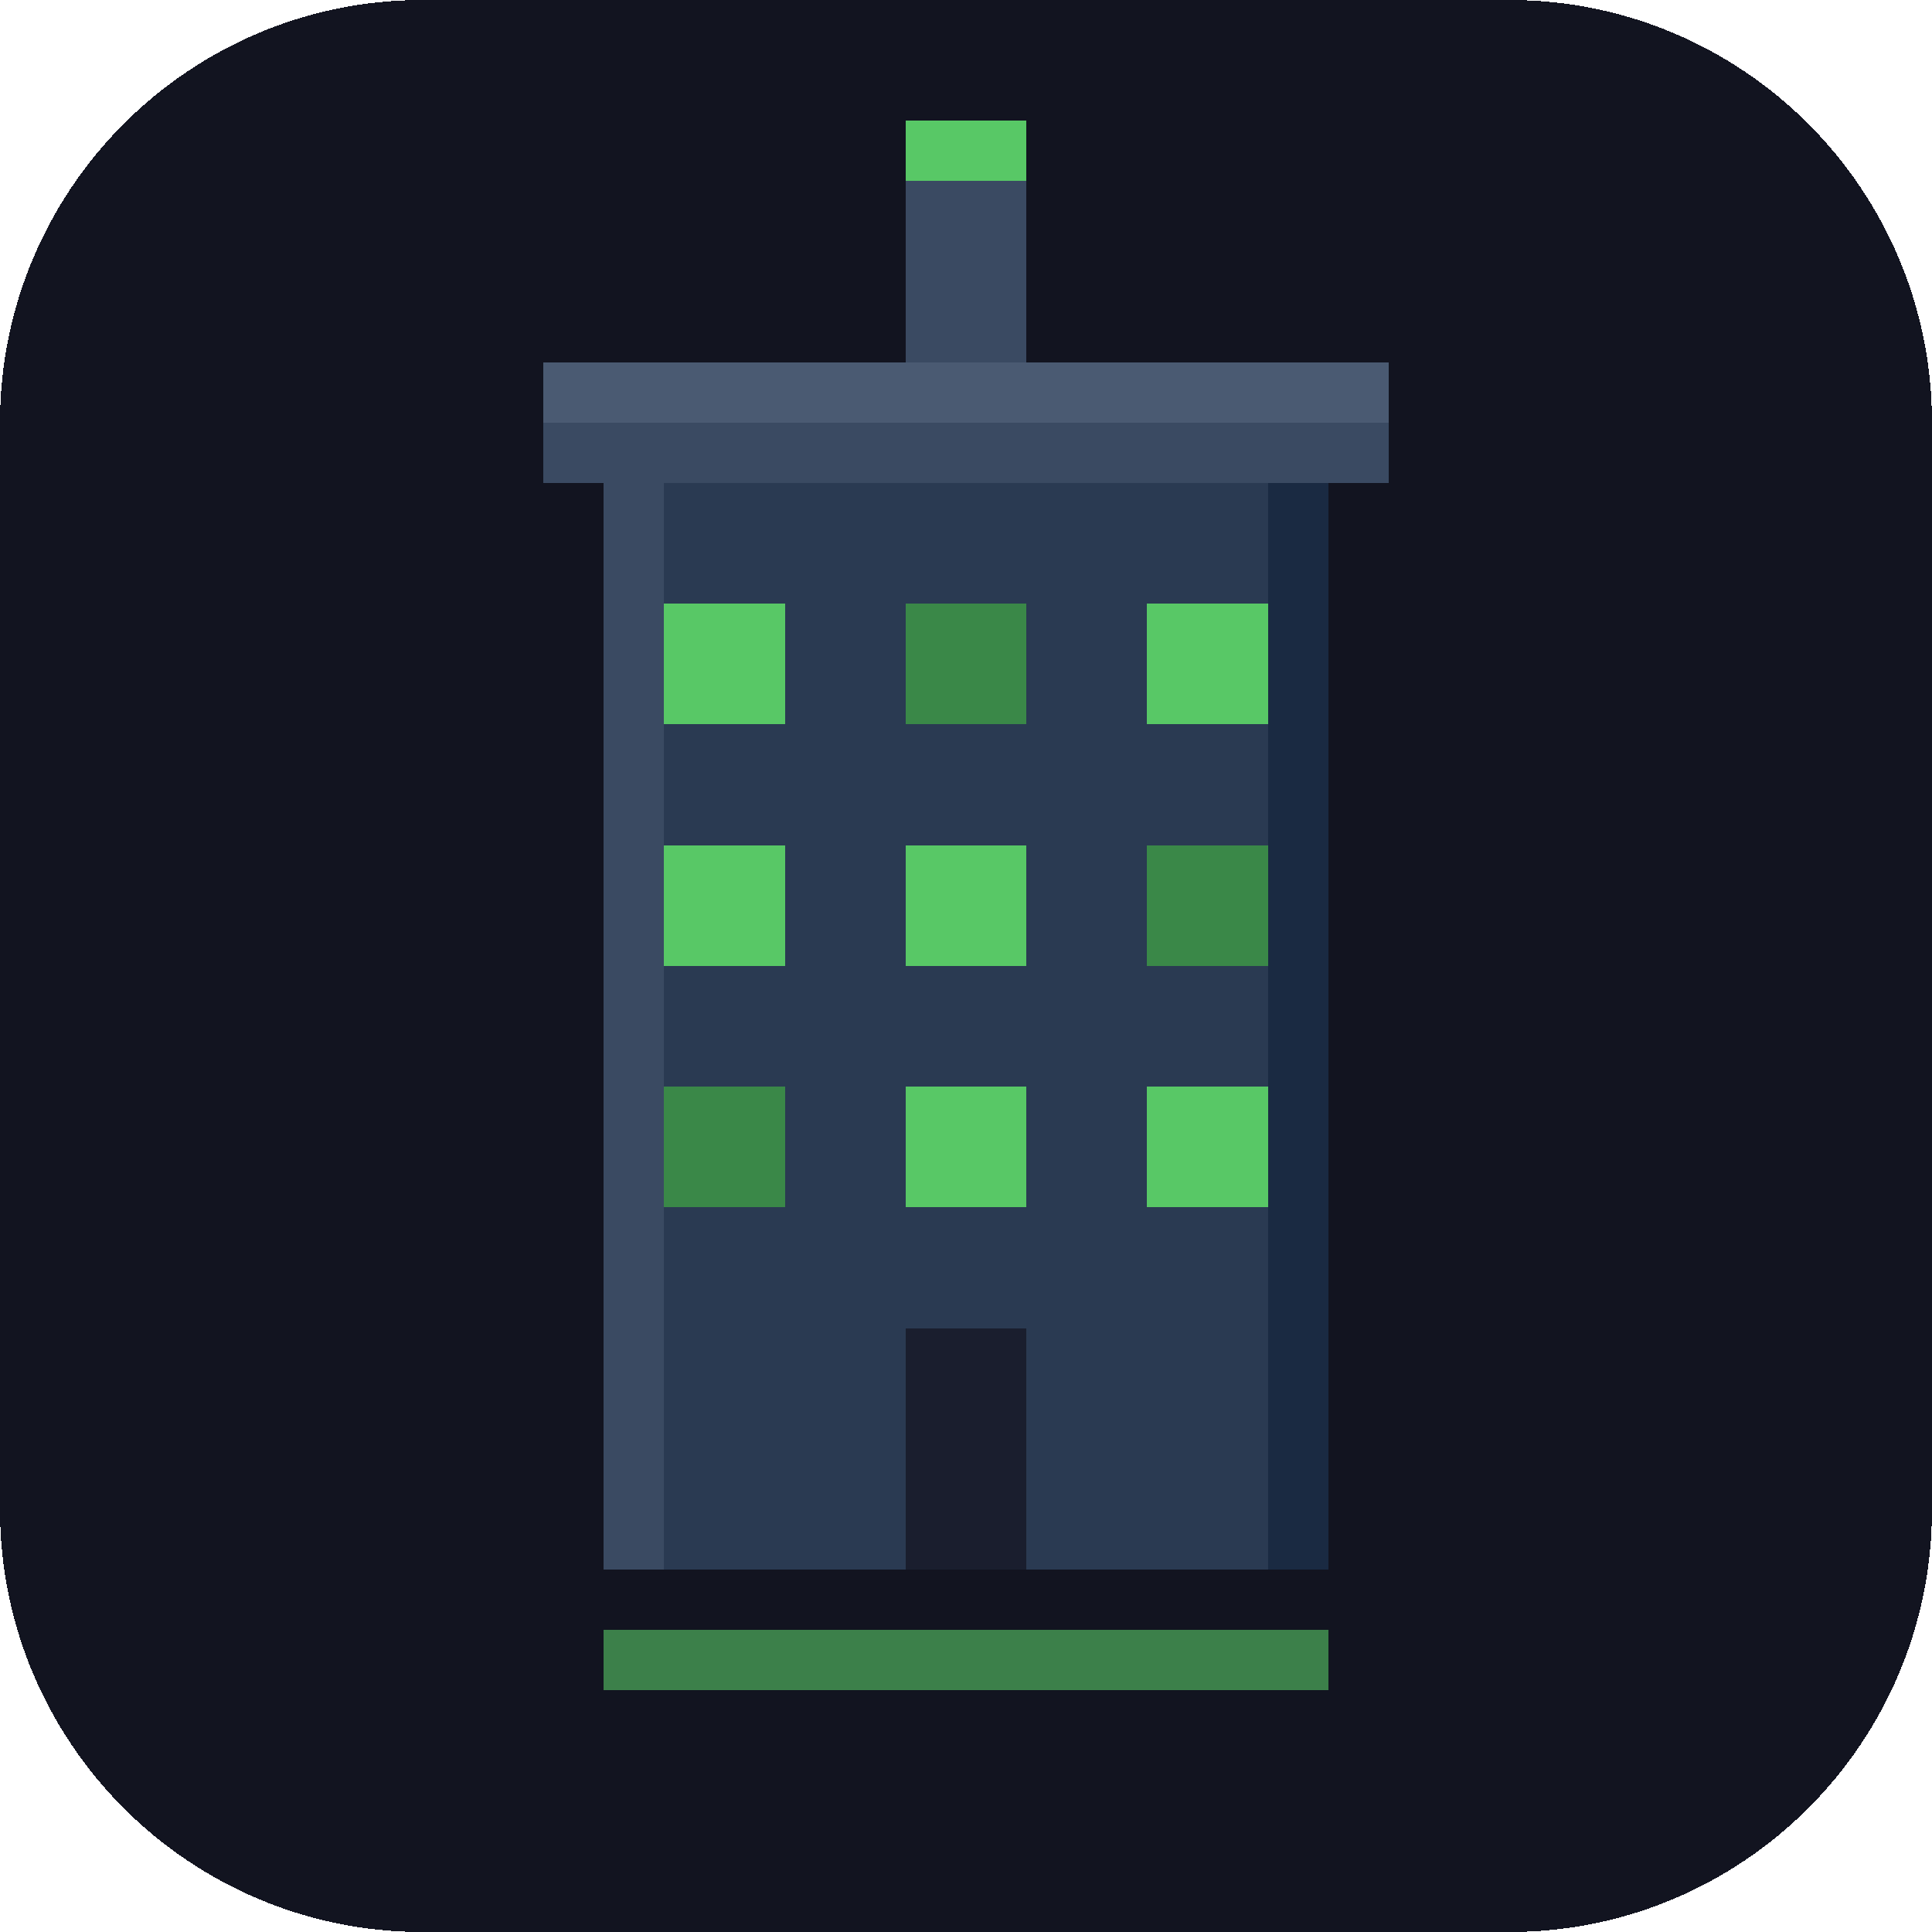
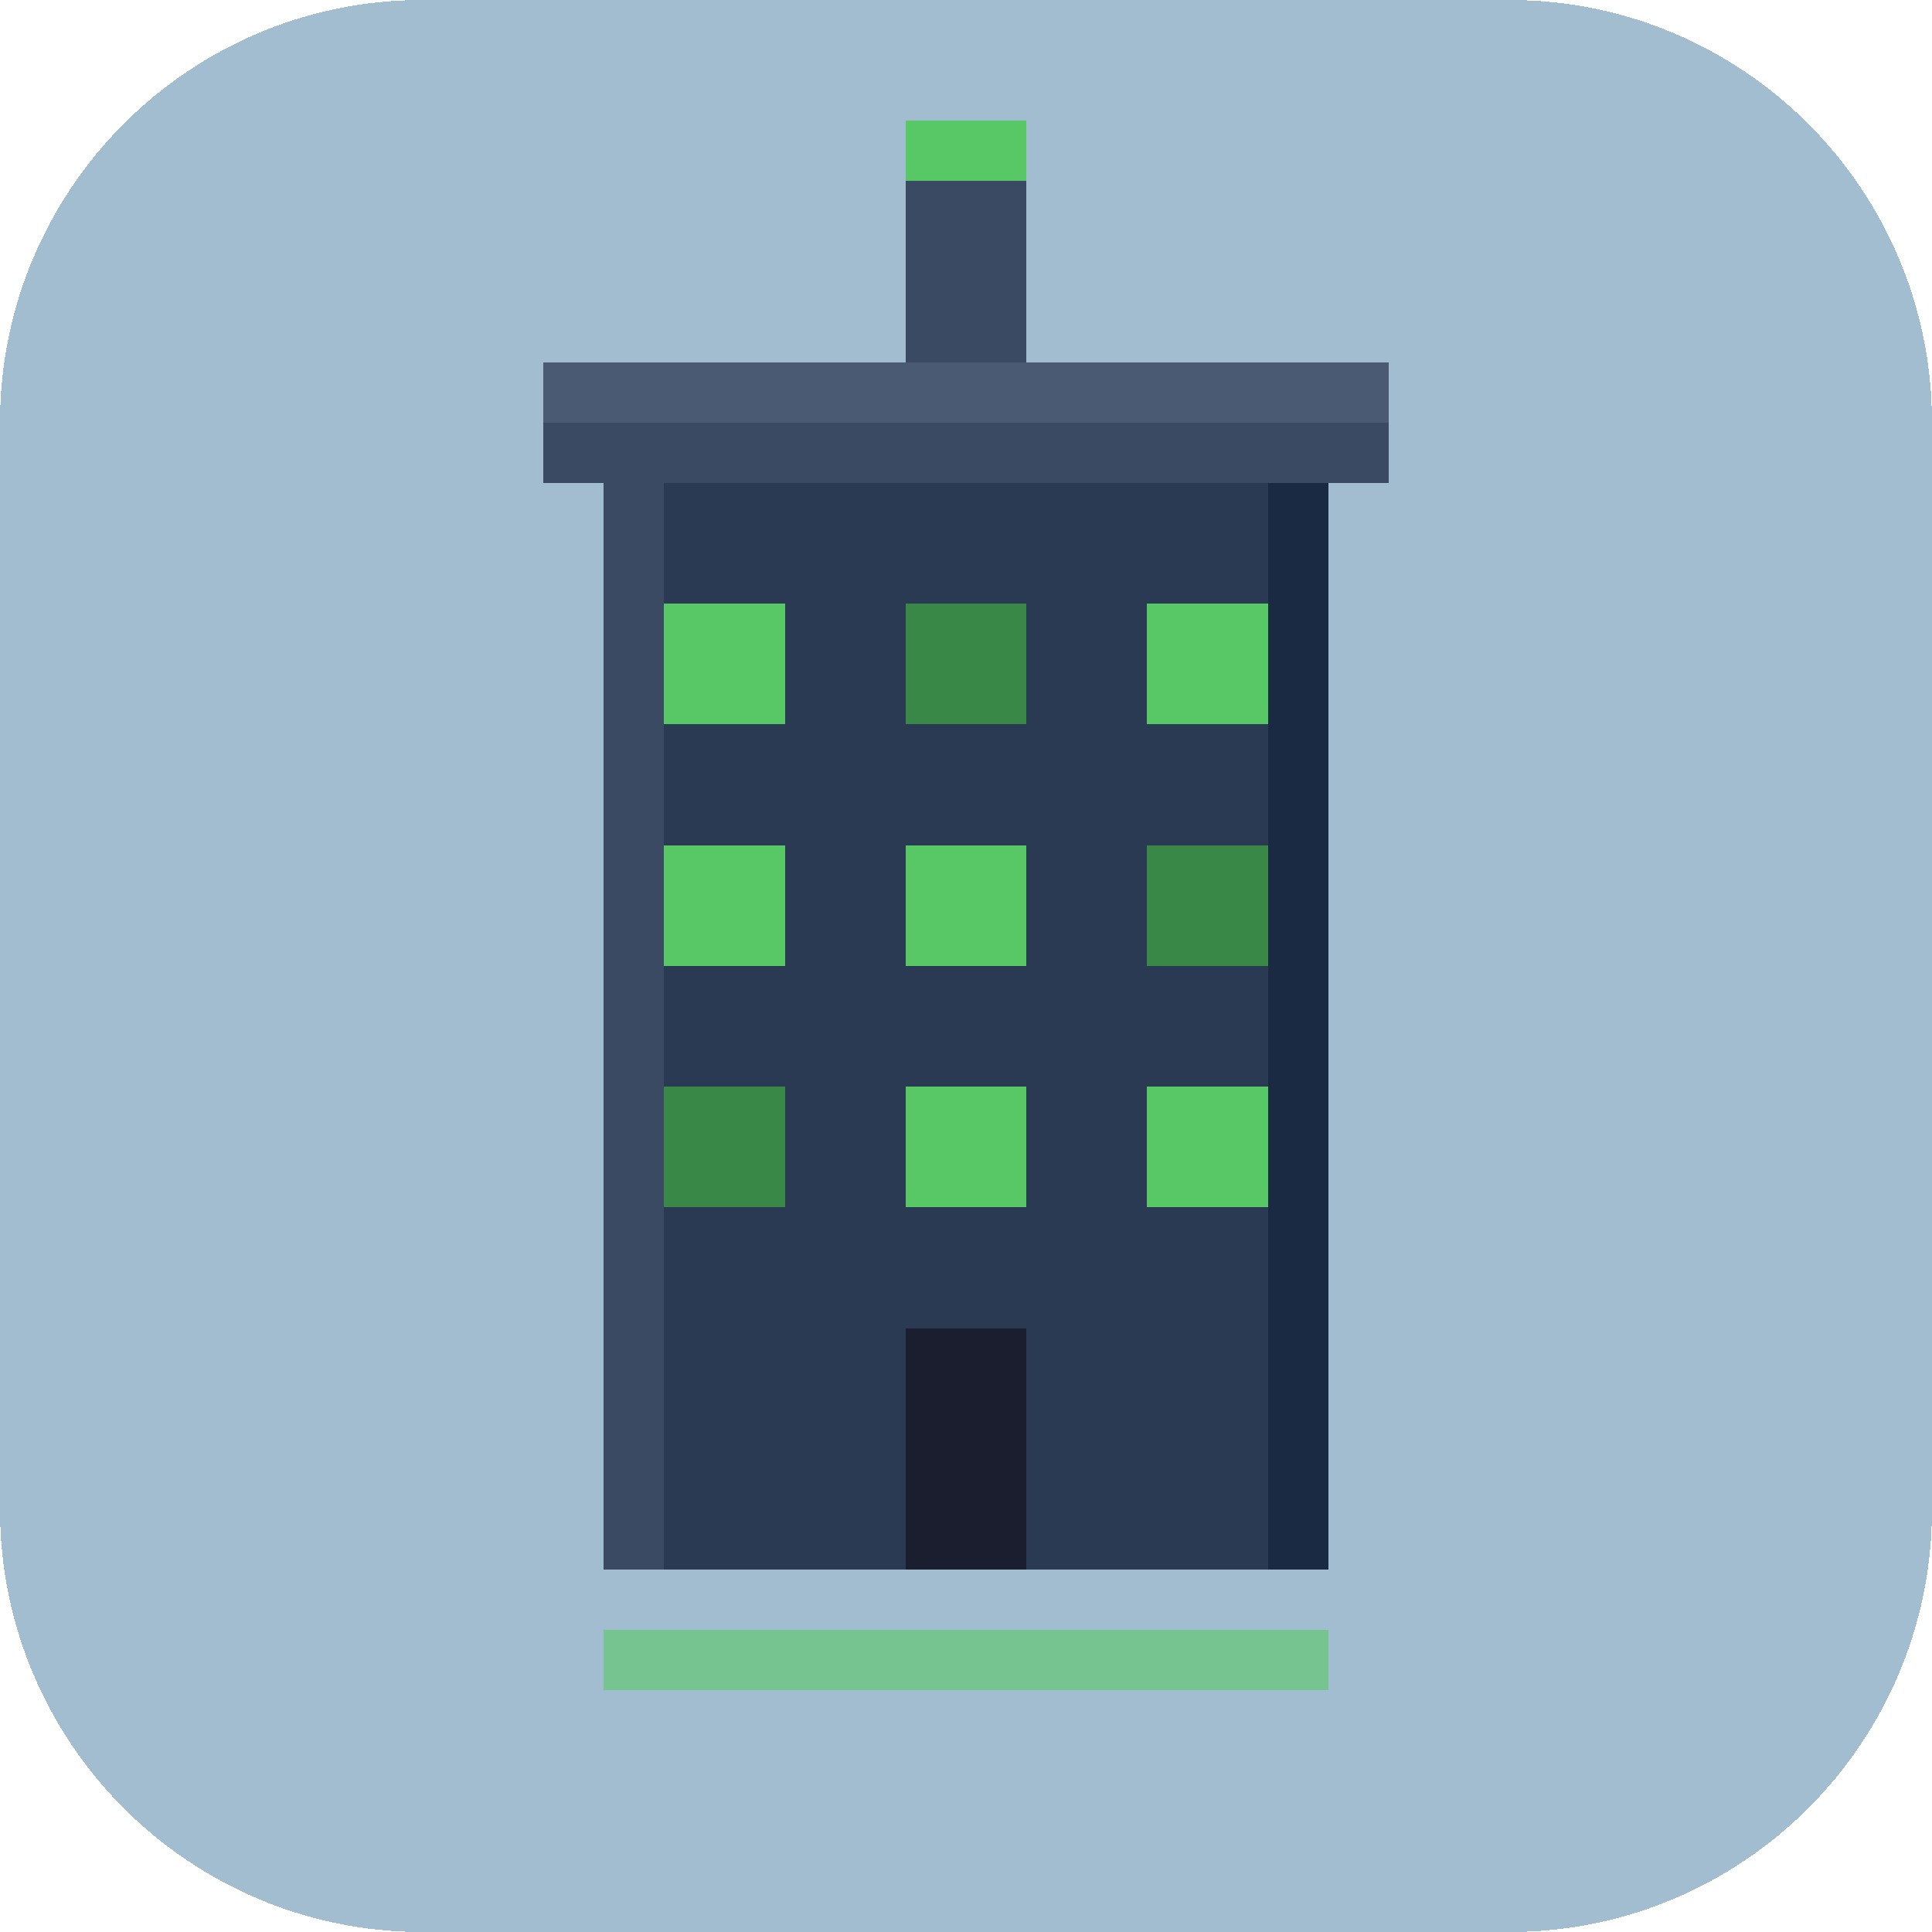
<svg xmlns="http://www.w3.org/2000/svg" viewBox="0 0 32 32" shape-rendering="crispEdges">
-   <rect width="32" height="32" rx="7" fill="#121420" />
+   <rect width="32" height="32" rx="7" fill="#a3bdd0" />
  <rect x="15" y="3" width="2" height="3" fill="#3a4a62" />
  <rect x="15" y="2" width="2" height="1" fill="#58c866" />
  <rect x="9" y="6" width="14" height="2" fill="#3a4a62" />
  <rect x="9" y="6" width="14" height="1" fill="#4a5a72" />
  <rect x="10" y="8" width="12" height="18" fill="#2a3a52" />
  <rect x="10" y="8" width="1" height="18" fill="#3a4a62" />
  <rect x="21" y="8" width="1" height="18" fill="#1a2a42" />
  <rect x="11" y="10" width="2" height="2" fill="#58c866" />
  <rect x="15" y="10" width="2" height="2" fill="#3a8848" />
  <rect x="19" y="10" width="2" height="2" fill="#58c866" />
  <rect x="11" y="14" width="2" height="2" fill="#58c866" />
  <rect x="15" y="14" width="2" height="2" fill="#58c866" />
  <rect x="19" y="14" width="2" height="2" fill="#3a8848" />
  <rect x="11" y="18" width="2" height="2" fill="#3a8848" />
  <rect x="15" y="18" width="2" height="2" fill="#58c866" />
  <rect x="19" y="18" width="2" height="2" fill="#58c866" />
  <rect x="15" y="22" width="2" height="4" fill="#1a1e2e" />
  <rect x="10" y="27" width="12" height="1" fill="#58c866" opacity="0.6" />
</svg>
